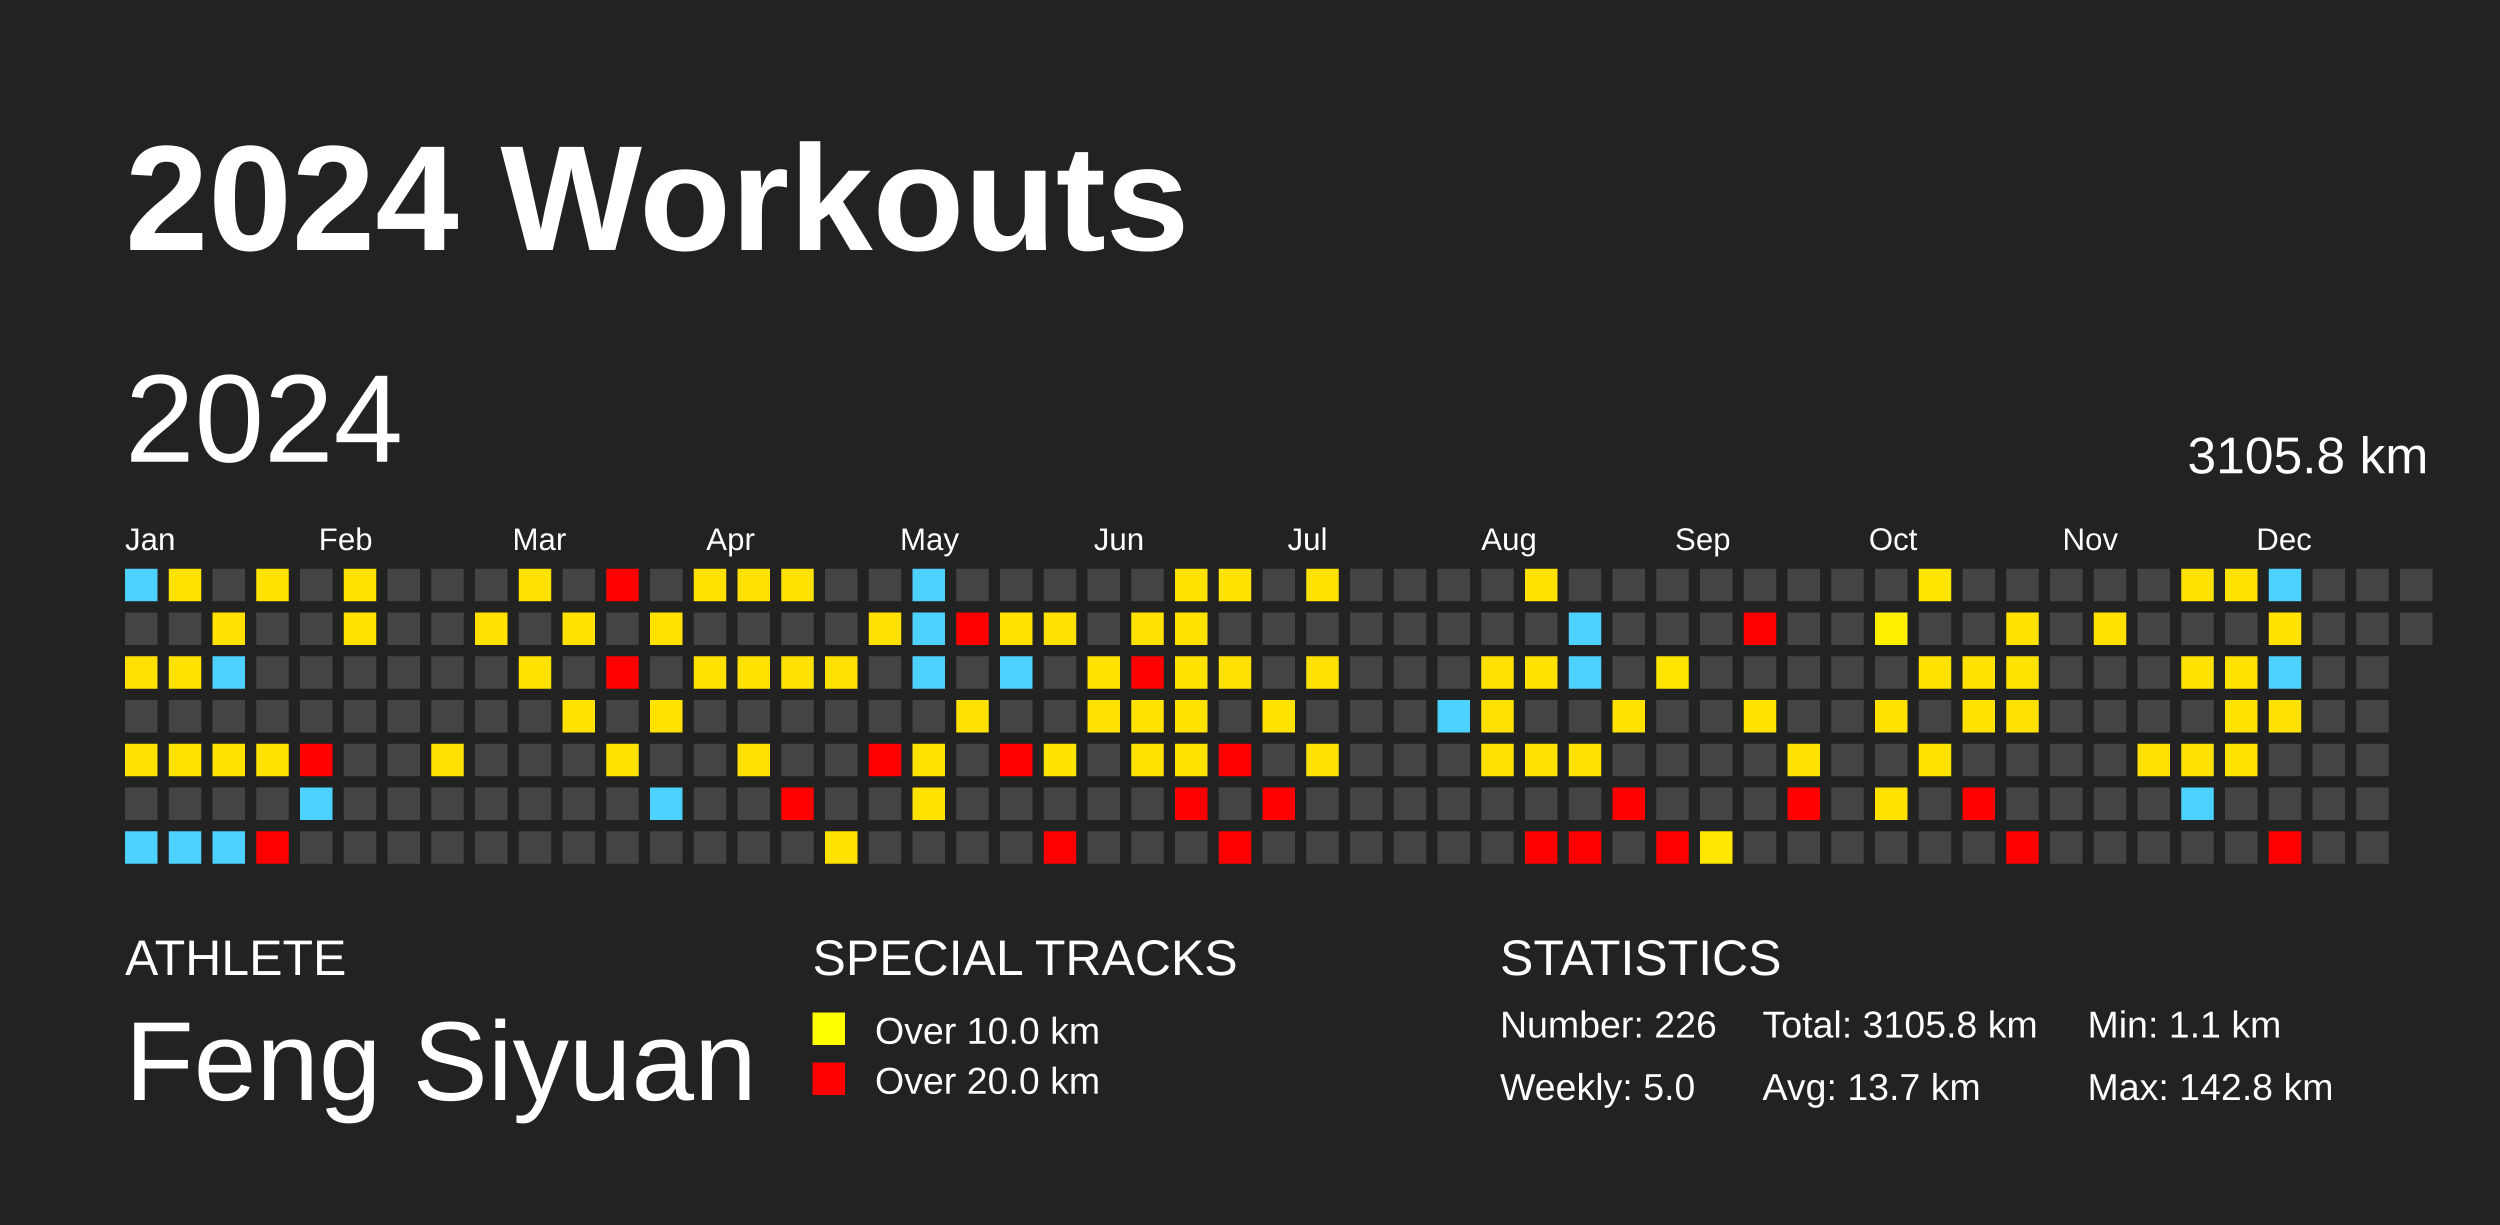
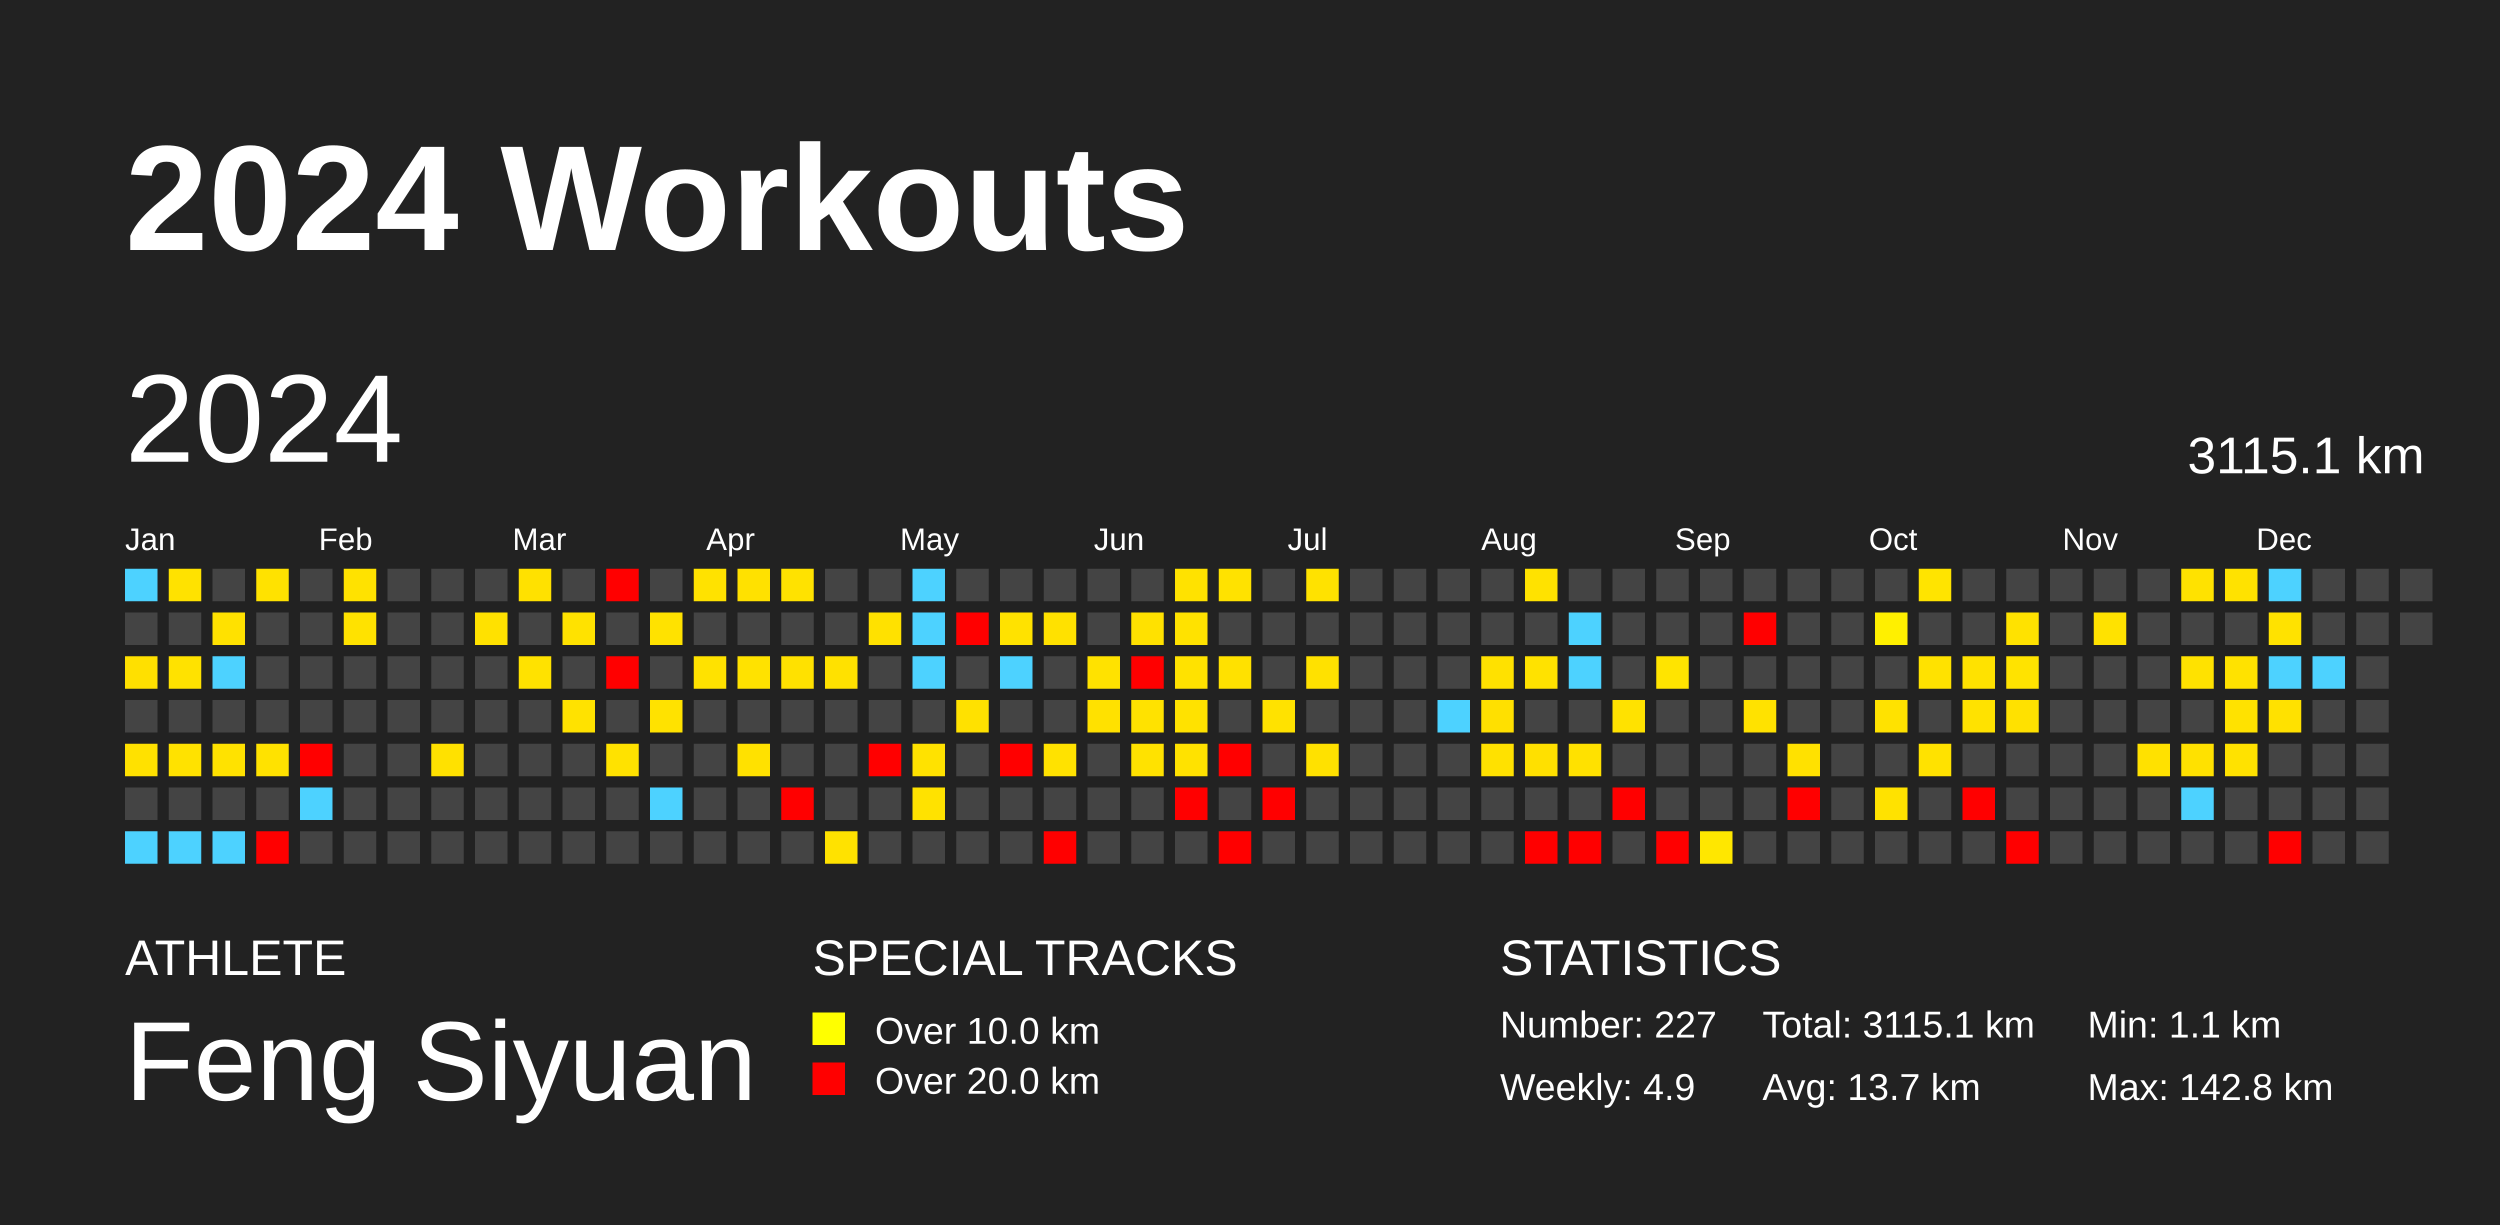
<svg xmlns="http://www.w3.org/2000/svg" baseProfile="full" height="98mm" version="1.1" viewBox="0,0,200,98" width="200mm">
  <defs />
  <rect fill="#222222" height="98" width="200" x="0" y="0" />
  <text fill="#FFFFFF" style="font-size:12px; font-family:Arial; font-weight:bold;" x="10" y="20">2024 Workouts</text>
  <text fill="#FFFFFF" style="font-size:4px; font-family:Arial" x="10" y="78">ATHLETE</text>
  <text fill="#FFFFFF" style="font-size:9px; font-family:Arial" x="10" y="88">Feng Siyuan</text>
  <text fill="#FFFFFF" style="font-size:4px; font-family:Arial" x="65" y="78">SPECIAL TRACKS</text>
  <rect fill="yellow" height="2.6" width="2.6" x="65" y="81" />
  <text fill="#FFFFFF" style="font-size:3px; font-family:Arial" x="70" y="83.5">Over 10.0 km</text>
  <rect fill="red" height="2.6" width="2.6" x="65" y="85" />
  <text fill="#FFFFFF" style="font-size:3px; font-family:Arial" x="70" y="87.5">Over 20.0 km</text>
  <text fill="#FFFFFF" style="font-size:4px; font-family:Arial" x="120" y="78">STATISTICS</text>
-   <text fill="#FFFFFF" style="font-size:3px; font-family:Arial" x="120" y="83">Number: 226</text>
-   <text fill="#FFFFFF" style="font-size:3px; font-family:Arial" x="120" y="88">Weekly: 5.0</text>
-   <text fill="#FFFFFF" style="font-size:3px; font-family:Arial" x="141" y="83">Total: 3105.8 km</text>
+   <text fill="#FFFFFF" style="font-size:3px; font-family:Arial" x="120" y="83">Number: 227</text>
+   <text fill="#FFFFFF" style="font-size:3px; font-family:Arial" x="120" y="88">Weekly: 4.9</text>
+   <text fill="#FFFFFF" style="font-size:3px; font-family:Arial" x="141" y="83">Total: 3115.1 km</text>
  <text fill="#FFFFFF" style="font-size:3px; font-family:Arial" x="141" y="88">Avg: 13.7 km</text>
  <text fill="#FFFFFF" style="font-size:3px; font-family:Arial" x="167" y="83">Min: 1.1 km</text>
  <text fill="#FFFFFF" style="font-size:3px; font-family:Arial" x="167" y="88">Max: 142.8 km</text>
  <text dominant-baseline="hanging" fill="#FFFFFF" style="font-size:10.0px; font-family:Arial;" x="10" y="30">2024</text>
-   <text dominant-baseline="hanging" fill="#FFFFFF" style="font-size:4.125px; font-family:Arial;" x="175" y="35">3105.8 km</text>
+   <text dominant-baseline="hanging" fill="#FFFFFF" style="font-size:4.125px; font-family:Arial;" x="175" y="35">3115.1 km</text>
  <text fill="#FFFFFF" style="font-size:2.5px; font-family:Arial" x="10.0" y="44">Jan</text>
  <text fill="#FFFFFF" style="font-size:2.5px; font-family:Arial" x="25.5" y="44">Feb</text>
  <text fill="#FFFFFF" style="font-size:2.5px; font-family:Arial" x="41.0" y="44">Mar</text>
  <text fill="#FFFFFF" style="font-size:2.5px; font-family:Arial" x="56.5" y="44">Apr</text>
  <text fill="#FFFFFF" style="font-size:2.5px; font-family:Arial" x="72.0" y="44">May</text>
  <text fill="#FFFFFF" style="font-size:2.5px; font-family:Arial" x="87.5" y="44">Jun</text>
  <text fill="#FFFFFF" style="font-size:2.5px; font-family:Arial" x="103.0" y="44">Jul</text>
  <text fill="#FFFFFF" style="font-size:2.5px; font-family:Arial" x="118.5" y="44">Aug</text>
  <text fill="#FFFFFF" style="font-size:2.5px; font-family:Arial" x="134.0" y="44">Sep</text>
  <text fill="#FFFFFF" style="font-size:2.5px; font-family:Arial" x="149.5" y="44">Oct</text>
  <text fill="#FFFFFF" style="font-size:2.5px; font-family:Arial" x="165.0" y="44">Nov</text>
  <text fill="#FFFFFF" style="font-size:2.5px; font-family:Arial" x="180.5" y="44">Dec</text>
  <rect fill="#4dd2ff" height="2.6" width="2.6" x="10.0" y="45.5" />
  <rect fill="#444444" height="2.6" width="2.6" x="10.0" y="49.0" />
  <rect fill="#ffe000" height="2.6" width="2.6" x="10.0" y="52.5" />
  <rect fill="#444444" height="2.6" width="2.6" x="10.0" y="56.0" />
  <rect fill="#ffe100" height="2.6" width="2.6" x="10.0" y="59.5" />
  <rect fill="#444444" height="2.6" width="2.6" x="10.0" y="63.0" />
  <rect fill="#4dd2ff" height="2.6" width="2.6" x="10.0" y="66.5" />
  <rect fill="#ffe200" height="2.6" width="2.6" x="13.5" y="45.5" />
  <rect fill="#444444" height="2.6" width="2.6" x="13.5" y="49.0" />
  <rect fill="#ffe200" height="2.6" width="2.6" x="13.5" y="52.5" />
  <rect fill="#444444" height="2.6" width="2.6" x="13.5" y="56.0" />
  <rect fill="#ffe200" height="2.6" width="2.6" x="13.5" y="59.5" />
  <rect fill="#444444" height="2.6" width="2.6" x="13.5" y="63.0" />
  <rect fill="#4dd2ff" height="2.6" width="2.6" x="13.5" y="66.5" />
  <rect fill="#444444" height="2.6" width="2.6" x="17.0" y="45.5" />
  <rect fill="#ffe100" height="2.6" width="2.6" x="17.0" y="49.0" />
  <rect fill="#4dd2ff" height="2.6" width="2.6" x="17.0" y="52.5" />
  <rect fill="#444444" height="2.6" width="2.6" x="17.0" y="56.0" />
  <rect fill="#ffe200" height="2.6" width="2.6" x="17.0" y="59.5" />
  <rect fill="#444444" height="2.6" width="2.6" x="17.0" y="63.0" />
  <rect fill="#4dd2ff" height="2.6" width="2.6" x="17.0" y="66.5" />
  <rect fill="#ffe200" height="2.6" width="2.6" x="20.5" y="45.5" />
  <rect fill="#444444" height="2.6" width="2.6" x="20.5" y="49.0" />
  <rect fill="#444444" height="2.6" width="2.6" x="20.5" y="52.5" />
  <rect fill="#444444" height="2.6" width="2.6" x="20.5" y="56.0" />
  <rect fill="#ffe200" height="2.6" width="2.6" x="20.5" y="59.5" />
  <rect fill="#444444" height="2.6" width="2.6" x="20.5" y="63.0" />
  <rect fill="red" height="2.6" width="2.6" x="20.5" y="66.5" />
  <rect fill="#444444" height="2.6" width="2.6" x="24.0" y="45.5" />
  <rect fill="#444444" height="2.6" width="2.6" x="24.0" y="49.0" />
  <rect fill="#444444" height="2.6" width="2.6" x="24.0" y="52.5" />
  <rect fill="#444444" height="2.6" width="2.6" x="24.0" y="56.0" />
  <rect fill="red" height="2.6" width="2.6" x="24.0" y="59.5" />
  <rect fill="#4dd2ff" height="2.6" width="2.6" x="24.0" y="63.0" />
  <rect fill="#444444" height="2.6" width="2.6" x="24.0" y="66.5" />
  <rect fill="#ffe200" height="2.6" width="2.6" x="27.5" y="45.5" />
  <rect fill="#ffe200" height="2.6" width="2.6" x="27.5" y="49.0" />
  <rect fill="#444444" height="2.6" width="2.6" x="27.5" y="52.5" />
  <rect fill="#444444" height="2.6" width="2.6" x="27.5" y="56.0" />
  <rect fill="#444444" height="2.6" width="2.6" x="27.5" y="59.5" />
  <rect fill="#444444" height="2.6" width="2.6" x="27.5" y="63.0" />
  <rect fill="#444444" height="2.6" width="2.6" x="27.5" y="66.5" />
  <rect fill="#444444" height="2.6" width="2.6" x="31.0" y="45.5" />
  <rect fill="#444444" height="2.6" width="2.6" x="31.0" y="49.0" />
  <rect fill="#444444" height="2.6" width="2.6" x="31.0" y="52.5" />
  <rect fill="#444444" height="2.6" width="2.6" x="31.0" y="56.0" />
  <rect fill="#444444" height="2.6" width="2.6" x="31.0" y="59.5" />
  <rect fill="#444444" height="2.6" width="2.6" x="31.0" y="63.0" />
  <rect fill="#444444" height="2.6" width="2.6" x="31.0" y="66.5" />
  <rect fill="#444444" height="2.6" width="2.6" x="34.5" y="45.5" />
  <rect fill="#444444" height="2.6" width="2.6" x="34.5" y="49.0" />
  <rect fill="#444444" height="2.6" width="2.6" x="34.5" y="52.5" />
  <rect fill="#444444" height="2.6" width="2.6" x="34.5" y="56.0" />
  <rect fill="#ffe100" height="2.6" width="2.6" x="34.5" y="59.5" />
  <rect fill="#444444" height="2.6" width="2.6" x="34.5" y="63.0" />
  <rect fill="#444444" height="2.6" width="2.6" x="34.5" y="66.5" />
  <rect fill="#444444" height="2.6" width="2.6" x="38.0" y="45.5" />
  <rect fill="#ffe100" height="2.6" width="2.6" x="38.0" y="49.0" />
  <rect fill="#444444" height="2.6" width="2.6" x="38.0" y="52.5" />
  <rect fill="#444444" height="2.6" width="2.6" x="38.0" y="56.0" />
  <rect fill="#444444" height="2.6" width="2.6" x="38.0" y="59.5" />
  <rect fill="#444444" height="2.6" width="2.6" x="38.0" y="63.0" />
  <rect fill="#444444" height="2.6" width="2.6" x="38.0" y="66.5" />
  <rect fill="#ffe100" height="2.6" width="2.6" x="41.5" y="45.5" />
  <rect fill="#444444" height="2.6" width="2.6" x="41.5" y="49.0" />
  <rect fill="#ffe200" height="2.6" width="2.6" x="41.5" y="52.5" />
  <rect fill="#444444" height="2.6" width="2.6" x="41.5" y="56.0" />
  <rect fill="#444444" height="2.6" width="2.6" x="41.5" y="59.5" />
  <rect fill="#444444" height="2.6" width="2.6" x="41.5" y="63.0" />
  <rect fill="#444444" height="2.6" width="2.6" x="41.5" y="66.5" />
  <rect fill="#444444" height="2.6" width="2.6" x="45.0" y="45.5" />
  <rect fill="#ffe200" height="2.6" width="2.6" x="45.0" y="49.0" />
  <rect fill="#444444" height="2.6" width="2.6" x="45.0" y="52.5" />
  <rect fill="#ffe200" height="2.6" width="2.6" x="45.0" y="56.0" />
  <rect fill="#444444" height="2.6" width="2.6" x="45.0" y="59.5" />
  <rect fill="#444444" height="2.6" width="2.6" x="45.0" y="63.0" />
  <rect fill="#444444" height="2.6" width="2.6" x="45.0" y="66.5" />
  <rect fill="red" height="2.6" width="2.6" x="48.5" y="45.5" />
  <rect fill="#444444" height="2.6" width="2.6" x="48.5" y="49.0" />
  <rect fill="red" height="2.6" width="2.6" x="48.5" y="52.5" />
  <rect fill="#444444" height="2.6" width="2.6" x="48.5" y="56.0" />
  <rect fill="#ffe200" height="2.6" width="2.6" x="48.5" y="59.5" />
  <rect fill="#444444" height="2.6" width="2.6" x="48.5" y="63.0" />
  <rect fill="#444444" height="2.6" width="2.6" x="48.5" y="66.5" />
  <rect fill="#444444" height="2.6" width="2.6" x="52.0" y="45.5" />
  <rect fill="#ffe200" height="2.6" width="2.6" x="52.0" y="49.0" />
  <rect fill="#444444" height="2.6" width="2.6" x="52.0" y="52.5" />
  <rect fill="#ffe200" height="2.6" width="2.6" x="52.0" y="56.0" />
  <rect fill="#444444" height="2.6" width="2.6" x="52.0" y="59.5" />
  <rect fill="#4dd2ff" height="2.6" width="2.6" x="52.0" y="63.0" />
  <rect fill="#444444" height="2.6" width="2.6" x="52.0" y="66.5" />
  <rect fill="#ffe200" height="2.6" width="2.6" x="55.5" y="45.5" />
  <rect fill="#444444" height="2.6" width="2.6" x="55.5" y="49.0" />
  <rect fill="#ffe200" height="2.6" width="2.6" x="55.5" y="52.5" />
  <rect fill="#444444" height="2.6" width="2.6" x="55.5" y="56.0" />
  <rect fill="#444444" height="2.6" width="2.6" x="55.5" y="59.5" />
  <rect fill="#444444" height="2.6" width="2.6" x="55.5" y="63.0" />
  <rect fill="#444444" height="2.6" width="2.6" x="55.5" y="66.5" />
  <rect fill="#ffe100" height="2.6" width="2.6" x="59.0" y="45.5" />
  <rect fill="#444444" height="2.6" width="2.6" x="59.0" y="49.0" />
  <rect fill="#ffe200" height="2.6" width="2.6" x="59.0" y="52.5" />
  <rect fill="#444444" height="2.6" width="2.6" x="59.0" y="56.0" />
  <rect fill="#ffe100" height="2.6" width="2.6" x="59.0" y="59.5" />
  <rect fill="#444444" height="2.6" width="2.6" x="59.0" y="63.0" />
  <rect fill="#444444" height="2.6" width="2.6" x="59.0" y="66.5" />
  <rect fill="#ffe200" height="2.6" width="2.6" x="62.5" y="45.5" />
  <rect fill="#444444" height="2.6" width="2.6" x="62.5" y="49.0" />
  <rect fill="#ffe100" height="2.6" width="2.6" x="62.5" y="52.5" />
  <rect fill="#444444" height="2.6" width="2.6" x="62.5" y="56.0" />
  <rect fill="#444444" height="2.6" width="2.6" x="62.5" y="59.5" />
  <rect fill="red" height="2.6" width="2.6" x="62.5" y="63.0" />
  <rect fill="#444444" height="2.6" width="2.6" x="62.5" y="66.5" />
  <rect fill="#444444" height="2.6" width="2.6" x="66.0" y="45.5" />
  <rect fill="#444444" height="2.6" width="2.6" x="66.0" y="49.0" />
  <rect fill="#ffe100" height="2.6" width="2.6" x="66.0" y="52.5" />
  <rect fill="#444444" height="2.6" width="2.6" x="66.0" y="56.0" />
  <rect fill="#444444" height="2.6" width="2.6" x="66.0" y="59.5" />
  <rect fill="#444444" height="2.6" width="2.6" x="66.0" y="63.0" />
  <rect fill="#ffe200" height="2.6" width="2.6" x="66.0" y="66.5" />
  <rect fill="#444444" height="2.6" width="2.6" x="69.5" y="45.5" />
  <rect fill="#ffe100" height="2.6" width="2.6" x="69.5" y="49.0" />
  <rect fill="#444444" height="2.6" width="2.6" x="69.5" y="52.5" />
  <rect fill="#444444" height="2.6" width="2.6" x="69.5" y="56.0" />
  <rect fill="red" height="2.6" width="2.6" x="69.5" y="59.5" />
  <rect fill="#444444" height="2.6" width="2.6" x="69.5" y="63.0" />
  <rect fill="#444444" height="2.6" width="2.6" x="69.5" y="66.5" />
  <rect fill="#4dd2ff" height="2.6" width="2.6" x="73.0" y="45.5" />
  <rect fill="#4dd2ff" height="2.6" width="2.6" x="73.0" y="49.0" />
  <rect fill="#4dd2ff" height="2.6" width="2.6" x="73.0" y="52.5" />
  <rect fill="#444444" height="2.6" width="2.6" x="73.0" y="56.0" />
  <rect fill="#ffe200" height="2.6" width="2.6" x="73.0" y="59.5" />
  <rect fill="#ffe200" height="2.6" width="2.6" x="73.0" y="63.0" />
  <rect fill="#444444" height="2.6" width="2.6" x="73.0" y="66.5" />
  <rect fill="#444444" height="2.6" width="2.6" x="76.5" y="45.5" />
  <rect fill="red" height="2.6" width="2.6" x="76.5" y="49.0" />
  <rect fill="#444444" height="2.6" width="2.6" x="76.5" y="52.5" />
  <rect fill="#ffe100" height="2.6" width="2.6" x="76.5" y="56.0" />
  <rect fill="#444444" height="2.6" width="2.6" x="76.5" y="59.5" />
  <rect fill="#444444" height="2.6" width="2.6" x="76.5" y="63.0" />
  <rect fill="#444444" height="2.6" width="2.6" x="76.5" y="66.5" />
  <rect fill="#444444" height="2.6" width="2.6" x="80.0" y="45.5" />
  <rect fill="#ffe200" height="2.6" width="2.6" x="80.0" y="49.0" />
  <rect fill="#4dd2ff" height="2.6" width="2.6" x="80.0" y="52.5" />
  <rect fill="#444444" height="2.6" width="2.6" x="80.0" y="56.0" />
  <rect fill="red" height="2.6" width="2.6" x="80.0" y="59.5" />
  <rect fill="#444444" height="2.6" width="2.6" x="80.0" y="63.0" />
  <rect fill="#444444" height="2.6" width="2.6" x="80.0" y="66.5" />
  <rect fill="#444444" height="2.6" width="2.6" x="83.5" y="45.5" />
  <rect fill="#ffe100" height="2.6" width="2.6" x="83.5" y="49.0" />
  <rect fill="#444444" height="2.6" width="2.6" x="83.5" y="52.5" />
  <rect fill="#444444" height="2.6" width="2.6" x="83.5" y="56.0" />
  <rect fill="#ffe200" height="2.6" width="2.6" x="83.5" y="59.5" />
  <rect fill="#444444" height="2.6" width="2.6" x="83.5" y="63.0" />
  <rect fill="red" height="2.6" width="2.6" x="83.5" y="66.5" />
  <rect fill="#444444" height="2.6" width="2.6" x="87.0" y="45.5" />
  <rect fill="#444444" height="2.6" width="2.6" x="87.0" y="49.0" />
  <rect fill="#ffe200" height="2.6" width="2.6" x="87.0" y="52.5" />
  <rect fill="#ffe100" height="2.6" width="2.6" x="87.0" y="56.0" />
  <rect fill="#444444" height="2.6" width="2.6" x="87.0" y="59.5" />
  <rect fill="#444444" height="2.6" width="2.6" x="87.0" y="63.0" />
  <rect fill="#444444" height="2.6" width="2.6" x="87.0" y="66.5" />
  <rect fill="#444444" height="2.6" width="2.6" x="90.5" y="45.5" />
  <rect fill="#ffe100" height="2.6" width="2.6" x="90.5" y="49.0" />
  <rect fill="red" height="2.6" width="2.6" x="90.5" y="52.5" />
  <rect fill="#ffe200" height="2.6" width="2.6" x="90.5" y="56.0" />
  <rect fill="#ffe200" height="2.6" width="2.6" x="90.5" y="59.5" />
  <rect fill="#444444" height="2.6" width="2.6" x="90.5" y="63.0" />
  <rect fill="#444444" height="2.6" width="2.6" x="90.5" y="66.5" />
  <rect fill="#ffe200" height="2.6" width="2.6" x="94.0" y="45.5" />
  <rect fill="#ffe200" height="2.6" width="2.6" x="94.0" y="49.0" />
  <rect fill="#ffe200" height="2.6" width="2.6" x="94.0" y="52.5" />
  <rect fill="#ffe200" height="2.6" width="2.6" x="94.0" y="56.0" />
  <rect fill="#ffe200" height="2.6" width="2.6" x="94.0" y="59.5" />
  <rect fill="red" height="2.6" width="2.6" x="94.0" y="63.0" />
  <rect fill="#444444" height="2.6" width="2.6" x="94.0" y="66.5" />
  <rect fill="#ffe200" height="2.6" width="2.6" x="97.5" y="45.5" />
  <rect fill="#444444" height="2.6" width="2.6" x="97.5" y="49.0" />
  <rect fill="#ffe100" height="2.6" width="2.6" x="97.5" y="52.5" />
  <rect fill="#444444" height="2.6" width="2.6" x="97.5" y="56.0" />
  <rect fill="red" height="2.6" width="2.6" x="97.5" y="59.5" />
  <rect fill="#444444" height="2.6" width="2.6" x="97.5" y="63.0" />
  <rect fill="red" height="2.6" width="2.6" x="97.5" y="66.5" />
  <rect fill="#444444" height="2.6" width="2.6" x="101.0" y="45.5" />
  <rect fill="#444444" height="2.6" width="2.6" x="101.0" y="49.0" />
  <rect fill="#444444" height="2.6" width="2.6" x="101.0" y="52.5" />
  <rect fill="#ffe200" height="2.6" width="2.6" x="101.0" y="56.0" />
  <rect fill="#444444" height="2.6" width="2.6" x="101.0" y="59.5" />
  <rect fill="red" height="2.6" width="2.6" x="101.0" y="63.0" />
  <rect fill="#444444" height="2.6" width="2.6" x="101.0" y="66.5" />
  <rect fill="#ffe200" height="2.6" width="2.6" x="104.5" y="45.5" />
  <rect fill="#444444" height="2.6" width="2.6" x="104.5" y="49.0" />
  <rect fill="#ffe100" height="2.6" width="2.6" x="104.5" y="52.5" />
  <rect fill="#444444" height="2.6" width="2.6" x="104.5" y="56.0" />
  <rect fill="#ffe100" height="2.6" width="2.6" x="104.5" y="59.5" />
  <rect fill="#444444" height="2.6" width="2.6" x="104.5" y="63.0" />
  <rect fill="#444444" height="2.6" width="2.6" x="104.5" y="66.5" />
  <rect fill="#444444" height="2.6" width="2.6" x="108.0" y="45.5" />
  <rect fill="#444444" height="2.6" width="2.6" x="108.0" y="49.0" />
  <rect fill="#444444" height="2.6" width="2.6" x="108.0" y="52.5" />
  <rect fill="#444444" height="2.6" width="2.6" x="108.0" y="56.0" />
  <rect fill="#444444" height="2.6" width="2.6" x="108.0" y="59.5" />
  <rect fill="#444444" height="2.6" width="2.6" x="108.0" y="63.0" />
  <rect fill="#444444" height="2.6" width="2.6" x="108.0" y="66.5" />
  <rect fill="#444444" height="2.6" width="2.6" x="111.5" y="45.5" />
  <rect fill="#444444" height="2.6" width="2.6" x="111.5" y="49.0" />
  <rect fill="#444444" height="2.6" width="2.6" x="111.5" y="52.5" />
  <rect fill="#444444" height="2.6" width="2.6" x="111.5" y="56.0" />
  <rect fill="#444444" height="2.6" width="2.6" x="111.5" y="59.5" />
  <rect fill="#444444" height="2.6" width="2.6" x="111.5" y="63.0" />
  <rect fill="#444444" height="2.6" width="2.6" x="111.5" y="66.5" />
  <rect fill="#444444" height="2.6" width="2.6" x="115.0" y="45.5" />
  <rect fill="#444444" height="2.6" width="2.6" x="115.0" y="49.0" />
  <rect fill="#444444" height="2.6" width="2.6" x="115.0" y="52.5" />
  <rect fill="#4dd2ff" height="2.6" width="2.6" x="115.0" y="56.0" />
  <rect fill="#444444" height="2.6" width="2.6" x="115.0" y="59.5" />
  <rect fill="#444444" height="2.6" width="2.6" x="115.0" y="63.0" />
  <rect fill="#444444" height="2.6" width="2.6" x="115.0" y="66.5" />
  <rect fill="#444444" height="2.6" width="2.6" x="118.5" y="45.5" />
  <rect fill="#444444" height="2.6" width="2.6" x="118.5" y="49.0" />
  <rect fill="#ffe100" height="2.6" width="2.6" x="118.5" y="52.5" />
  <rect fill="#ffe000" height="2.6" width="2.6" x="118.5" y="56.0" />
  <rect fill="#ffe100" height="2.6" width="2.6" x="118.5" y="59.5" />
  <rect fill="#444444" height="2.6" width="2.6" x="118.5" y="63.0" />
  <rect fill="#444444" height="2.6" width="2.6" x="118.5" y="66.5" />
  <rect fill="#ffe200" height="2.6" width="2.6" x="122.0" y="45.5" />
  <rect fill="#444444" height="2.6" width="2.6" x="122.0" y="49.0" />
  <rect fill="#ffe200" height="2.6" width="2.6" x="122.0" y="52.5" />
  <rect fill="#444444" height="2.6" width="2.6" x="122.0" y="56.0" />
  <rect fill="#ffe000" height="2.6" width="2.6" x="122.0" y="59.5" />
  <rect fill="#444444" height="2.6" width="2.6" x="122.0" y="63.0" />
  <rect fill="red" height="2.6" width="2.6" x="122.0" y="66.5" />
  <rect fill="#444444" height="2.6" width="2.6" x="125.5" y="45.5" />
  <rect fill="#4dd2ff" height="2.6" width="2.6" x="125.5" y="49.0" />
  <rect fill="#4dd2ff" height="2.6" width="2.6" x="125.5" y="52.5" />
  <rect fill="#444444" height="2.6" width="2.6" x="125.5" y="56.0" />
  <rect fill="#ffe100" height="2.6" width="2.6" x="125.5" y="59.5" />
  <rect fill="#444444" height="2.6" width="2.6" x="125.5" y="63.0" />
  <rect fill="red" height="2.6" width="2.6" x="125.5" y="66.5" />
  <rect fill="#444444" height="2.6" width="2.6" x="129.0" y="45.5" />
  <rect fill="#444444" height="2.6" width="2.6" x="129.0" y="49.0" />
  <rect fill="#444444" height="2.6" width="2.6" x="129.0" y="52.5" />
  <rect fill="#ffe200" height="2.6" width="2.6" x="129.0" y="56.0" />
  <rect fill="#444444" height="2.6" width="2.6" x="129.0" y="59.5" />
  <rect fill="red" height="2.6" width="2.6" x="129.0" y="63.0" />
  <rect fill="#444444" height="2.6" width="2.6" x="129.0" y="66.5" />
  <rect fill="#444444" height="2.6" width="2.6" x="132.5" y="45.5" />
  <rect fill="#444444" height="2.6" width="2.6" x="132.5" y="49.0" />
  <rect fill="#ffe400" height="2.6" width="2.6" x="132.5" y="52.5" />
  <rect fill="#444444" height="2.6" width="2.6" x="132.5" y="56.0" />
  <rect fill="#444444" height="2.6" width="2.6" x="132.5" y="59.5" />
  <rect fill="#444444" height="2.6" width="2.6" x="132.5" y="63.0" />
  <rect fill="red" height="2.6" width="2.6" x="132.5" y="66.5" />
  <rect fill="#444444" height="2.6" width="2.6" x="136.0" y="45.5" />
  <rect fill="#444444" height="2.6" width="2.6" x="136.0" y="49.0" />
  <rect fill="#444444" height="2.6" width="2.6" x="136.0" y="52.5" />
  <rect fill="#444444" height="2.6" width="2.6" x="136.0" y="56.0" />
  <rect fill="#444444" height="2.6" width="2.6" x="136.0" y="59.5" />
  <rect fill="#444444" height="2.6" width="2.6" x="136.0" y="63.0" />
  <rect fill="#ffe700" height="2.6" width="2.6" x="136.0" y="66.5" />
  <rect fill="#444444" height="2.6" width="2.6" x="139.5" y="45.5" />
  <rect fill="red" height="2.6" width="2.6" x="139.5" y="49.0" />
  <rect fill="#444444" height="2.6" width="2.6" x="139.5" y="52.5" />
  <rect fill="#ffe200" height="2.6" width="2.6" x="139.5" y="56.0" />
  <rect fill="#444444" height="2.6" width="2.6" x="139.5" y="59.5" />
  <rect fill="#444444" height="2.6" width="2.6" x="139.5" y="63.0" />
  <rect fill="#444444" height="2.6" width="2.6" x="139.5" y="66.5" />
  <rect fill="#444444" height="2.6" width="2.6" x="143.0" y="45.5" />
  <rect fill="#444444" height="2.6" width="2.6" x="143.0" y="49.0" />
  <rect fill="#444444" height="2.6" width="2.6" x="143.0" y="52.5" />
  <rect fill="#444444" height="2.6" width="2.6" x="143.0" y="56.0" />
  <rect fill="#ffe100" height="2.6" width="2.6" x="143.0" y="59.5" />
  <rect fill="red" height="2.6" width="2.6" x="143.0" y="63.0" />
  <rect fill="#444444" height="2.6" width="2.6" x="143.0" y="66.5" />
  <rect fill="#444444" height="2.6" width="2.6" x="146.5" y="45.5" />
  <rect fill="#444444" height="2.6" width="2.6" x="146.5" y="49.0" />
  <rect fill="#444444" height="2.6" width="2.6" x="146.5" y="52.5" />
  <rect fill="#444444" height="2.6" width="2.6" x="146.5" y="56.0" />
  <rect fill="#444444" height="2.6" width="2.6" x="146.5" y="59.5" />
  <rect fill="#444444" height="2.6" width="2.6" x="146.5" y="63.0" />
  <rect fill="#444444" height="2.6" width="2.6" x="146.5" y="66.5" />
  <rect fill="#444444" height="2.6" width="2.6" x="150.0" y="45.5" />
  <rect fill="#fff000" height="2.6" width="2.6" x="150.0" y="49.0" />
  <rect fill="#444444" height="2.6" width="2.6" x="150.0" y="52.5" />
  <rect fill="#ffe200" height="2.6" width="2.6" x="150.0" y="56.0" />
  <rect fill="#444444" height="2.6" width="2.6" x="150.0" y="59.5" />
  <rect fill="#ffe200" height="2.6" width="2.6" x="150.0" y="63.0" />
  <rect fill="#444444" height="2.6" width="2.6" x="150.0" y="66.5" />
  <rect fill="#ffe400" height="2.6" width="2.6" x="153.5" y="45.5" />
  <rect fill="#444444" height="2.6" width="2.6" x="153.5" y="49.0" />
  <rect fill="#ffe200" height="2.6" width="2.6" x="153.5" y="52.5" />
  <rect fill="#444444" height="2.6" width="2.6" x="153.5" y="56.0" />
  <rect fill="#ffe200" height="2.6" width="2.6" x="153.5" y="59.5" />
  <rect fill="#444444" height="2.6" width="2.6" x="153.5" y="63.0" />
  <rect fill="#444444" height="2.6" width="2.6" x="153.5" y="66.5" />
  <rect fill="#444444" height="2.6" width="2.6" x="157.0" y="45.5" />
  <rect fill="#444444" height="2.6" width="2.6" x="157.0" y="49.0" />
  <rect fill="#ffe200" height="2.6" width="2.6" x="157.0" y="52.5" />
  <rect fill="#ffe200" height="2.6" width="2.6" x="157.0" y="56.0" />
  <rect fill="#444444" height="2.6" width="2.6" x="157.0" y="59.5" />
  <rect fill="red" height="2.6" width="2.6" x="157.0" y="63.0" />
  <rect fill="#444444" height="2.6" width="2.6" x="157.0" y="66.5" />
  <rect fill="#444444" height="2.6" width="2.6" x="160.5" y="45.5" />
  <rect fill="#ffe200" height="2.6" width="2.6" x="160.5" y="49.0" />
  <rect fill="#ffe300" height="2.6" width="2.6" x="160.5" y="52.5" />
  <rect fill="#ffe100" height="2.6" width="2.6" x="160.5" y="56.0" />
  <rect fill="#444444" height="2.6" width="2.6" x="160.5" y="59.5" />
  <rect fill="#444444" height="2.6" width="2.6" x="160.5" y="63.0" />
  <rect fill="red" height="2.6" width="2.6" x="160.5" y="66.5" />
  <rect fill="#444444" height="2.6" width="2.6" x="164.0" y="45.5" />
  <rect fill="#444444" height="2.6" width="2.6" x="164.0" y="49.0" />
  <rect fill="#444444" height="2.6" width="2.6" x="164.0" y="52.5" />
  <rect fill="#444444" height="2.6" width="2.6" x="164.0" y="56.0" />
  <rect fill="#444444" height="2.6" width="2.6" x="164.0" y="59.5" />
  <rect fill="#444444" height="2.6" width="2.6" x="164.0" y="63.0" />
  <rect fill="#444444" height="2.6" width="2.6" x="164.0" y="66.5" />
  <rect fill="#444444" height="2.6" width="2.6" x="167.5" y="45.5" />
  <rect fill="#ffe200" height="2.6" width="2.6" x="167.5" y="49.0" />
  <rect fill="#444444" height="2.6" width="2.6" x="167.5" y="52.5" />
  <rect fill="#444444" height="2.6" width="2.6" x="167.5" y="56.0" />
  <rect fill="#444444" height="2.6" width="2.6" x="167.5" y="59.5" />
  <rect fill="#444444" height="2.6" width="2.6" x="167.5" y="63.0" />
  <rect fill="#444444" height="2.6" width="2.6" x="167.5" y="66.5" />
  <rect fill="#444444" height="2.6" width="2.6" x="171.0" y="45.5" />
  <rect fill="#444444" height="2.6" width="2.6" x="171.0" y="49.0" />
  <rect fill="#444444" height="2.6" width="2.6" x="171.0" y="52.5" />
  <rect fill="#444444" height="2.6" width="2.6" x="171.0" y="56.0" />
  <rect fill="#ffe100" height="2.6" width="2.6" x="171.0" y="59.5" />
  <rect fill="#444444" height="2.6" width="2.6" x="171.0" y="63.0" />
  <rect fill="#444444" height="2.6" width="2.6" x="171.0" y="66.5" />
  <rect fill="#ffe200" height="2.6" width="2.6" x="174.5" y="45.5" />
  <rect fill="#444444" height="2.6" width="2.6" x="174.5" y="49.0" />
  <rect fill="#ffe200" height="2.6" width="2.6" x="174.5" y="52.5" />
  <rect fill="#444444" height="2.6" width="2.6" x="174.5" y="56.0" />
  <rect fill="#ffe100" height="2.6" width="2.6" x="174.5" y="59.5" />
  <rect fill="#4dd2ff" height="2.6" width="2.6" x="174.5" y="63.0" />
  <rect fill="#444444" height="2.6" width="2.6" x="174.5" y="66.5" />
  <rect fill="#ffe200" height="2.6" width="2.6" x="178.0" y="45.5" />
  <rect fill="#444444" height="2.6" width="2.6" x="178.0" y="49.0" />
  <rect fill="#ffe200" height="2.6" width="2.6" x="178.0" y="52.5" />
  <rect fill="#ffe200" height="2.6" width="2.6" x="178.0" y="56.0" />
  <rect fill="#ffe200" height="2.6" width="2.6" x="178.0" y="59.5" />
  <rect fill="#444444" height="2.6" width="2.6" x="178.0" y="63.0" />
  <rect fill="#444444" height="2.6" width="2.6" x="178.0" y="66.5" />
  <rect fill="#4dd2ff" height="2.6" width="2.6" x="181.5" y="45.5" />
  <rect fill="#ffe200" height="2.6" width="2.6" x="181.5" y="49.0" />
  <rect fill="#4dd2ff" height="2.6" width="2.6" x="181.5" y="52.5" />
  <rect fill="#ffe100" height="2.6" width="2.6" x="181.5" y="56.0" />
  <rect fill="#444444" height="2.6" width="2.6" x="181.5" y="59.5" />
  <rect fill="#444444" height="2.6" width="2.6" x="181.5" y="63.0" />
  <rect fill="red" height="2.6" width="2.6" x="181.5" y="66.5" />
  <rect fill="#444444" height="2.6" width="2.6" x="185.0" y="45.5" />
  <rect fill="#444444" height="2.6" width="2.6" x="185.0" y="49.0" />
-   <rect fill="#444444" height="2.6" width="2.6" x="185.0" y="52.5" />
+   <rect fill="#4dd2ff" height="2.6" width="2.6" x="185.0" y="52.5" />
  <rect fill="#444444" height="2.6" width="2.6" x="185.0" y="56.0" />
  <rect fill="#444444" height="2.6" width="2.6" x="185.0" y="59.5" />
  <rect fill="#444444" height="2.6" width="2.6" x="185.0" y="63.0" />
  <rect fill="#444444" height="2.6" width="2.6" x="185.0" y="66.5" />
  <rect fill="#444444" height="2.6" width="2.6" x="188.5" y="45.5" />
  <rect fill="#444444" height="2.6" width="2.6" x="188.5" y="49.0" />
  <rect fill="#444444" height="2.6" width="2.6" x="188.5" y="52.5" />
  <rect fill="#444444" height="2.6" width="2.6" x="188.5" y="56.0" />
  <rect fill="#444444" height="2.6" width="2.6" x="188.5" y="59.5" />
  <rect fill="#444444" height="2.6" width="2.6" x="188.5" y="63.0" />
  <rect fill="#444444" height="2.6" width="2.6" x="188.5" y="66.5" />
  <rect fill="#444444" height="2.6" width="2.6" x="192.0" y="45.5" />
  <rect fill="#444444" height="2.6" width="2.6" x="192.0" y="49.0" />
</svg>
